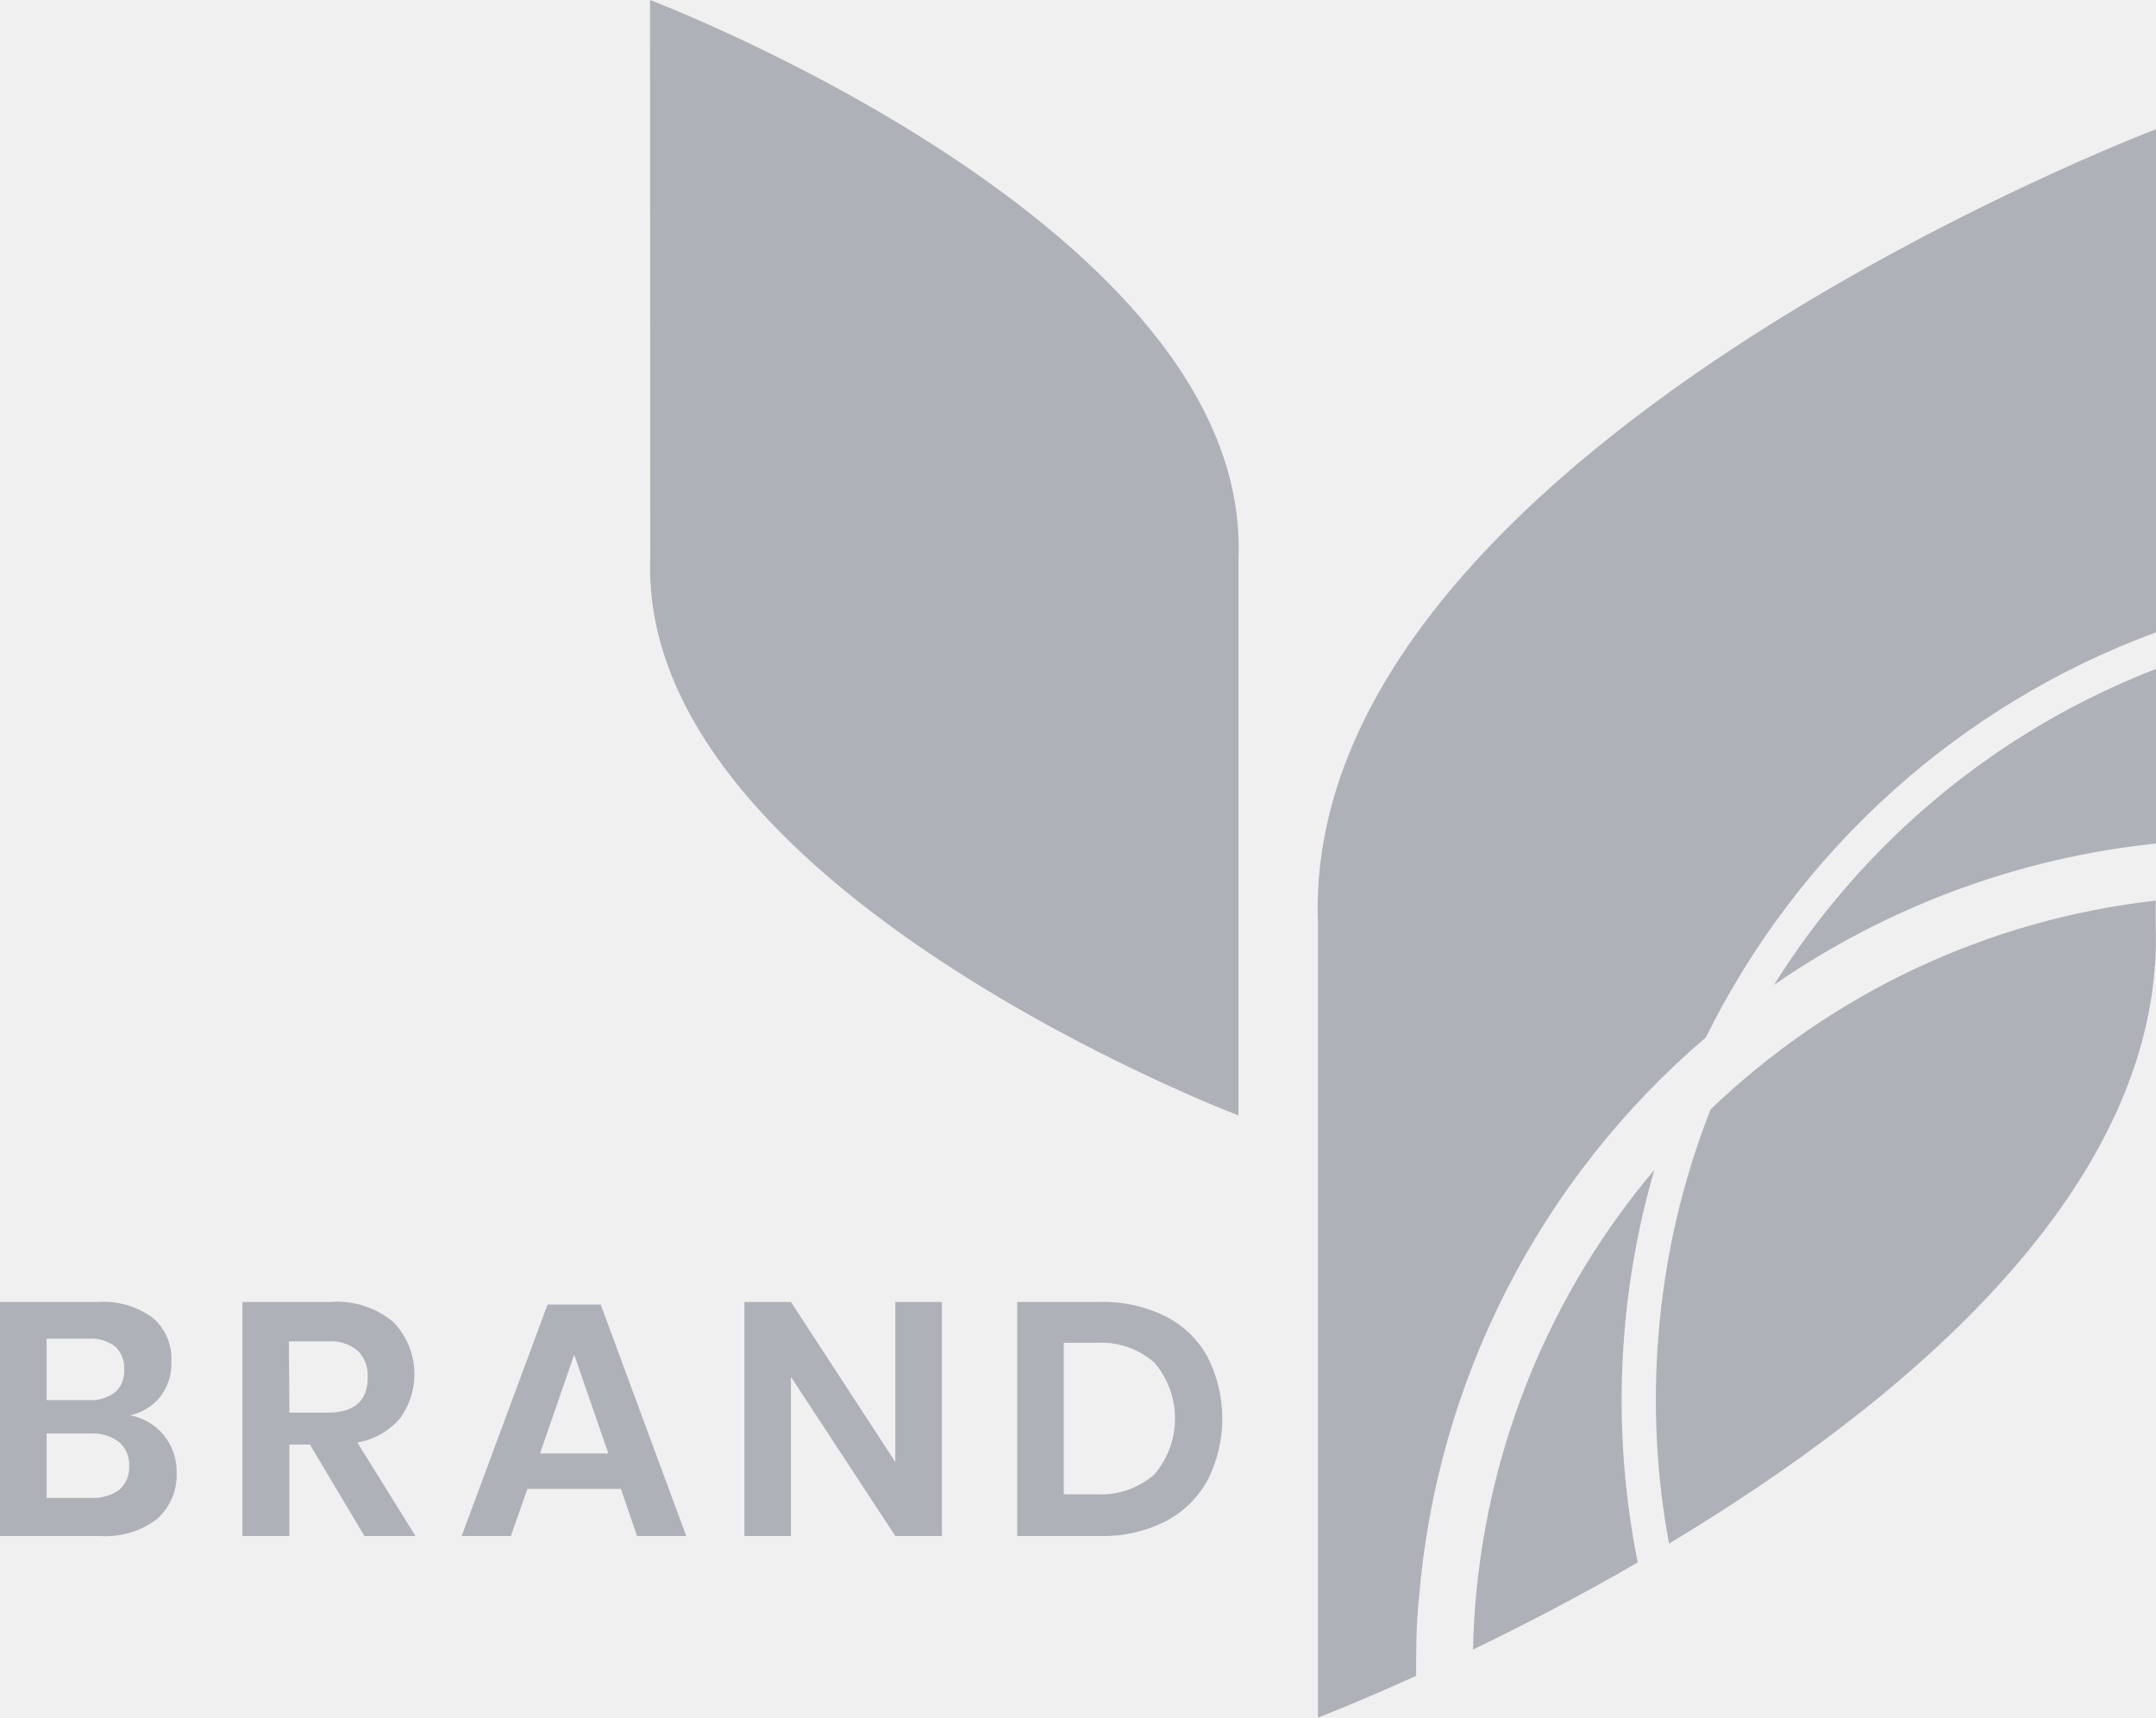
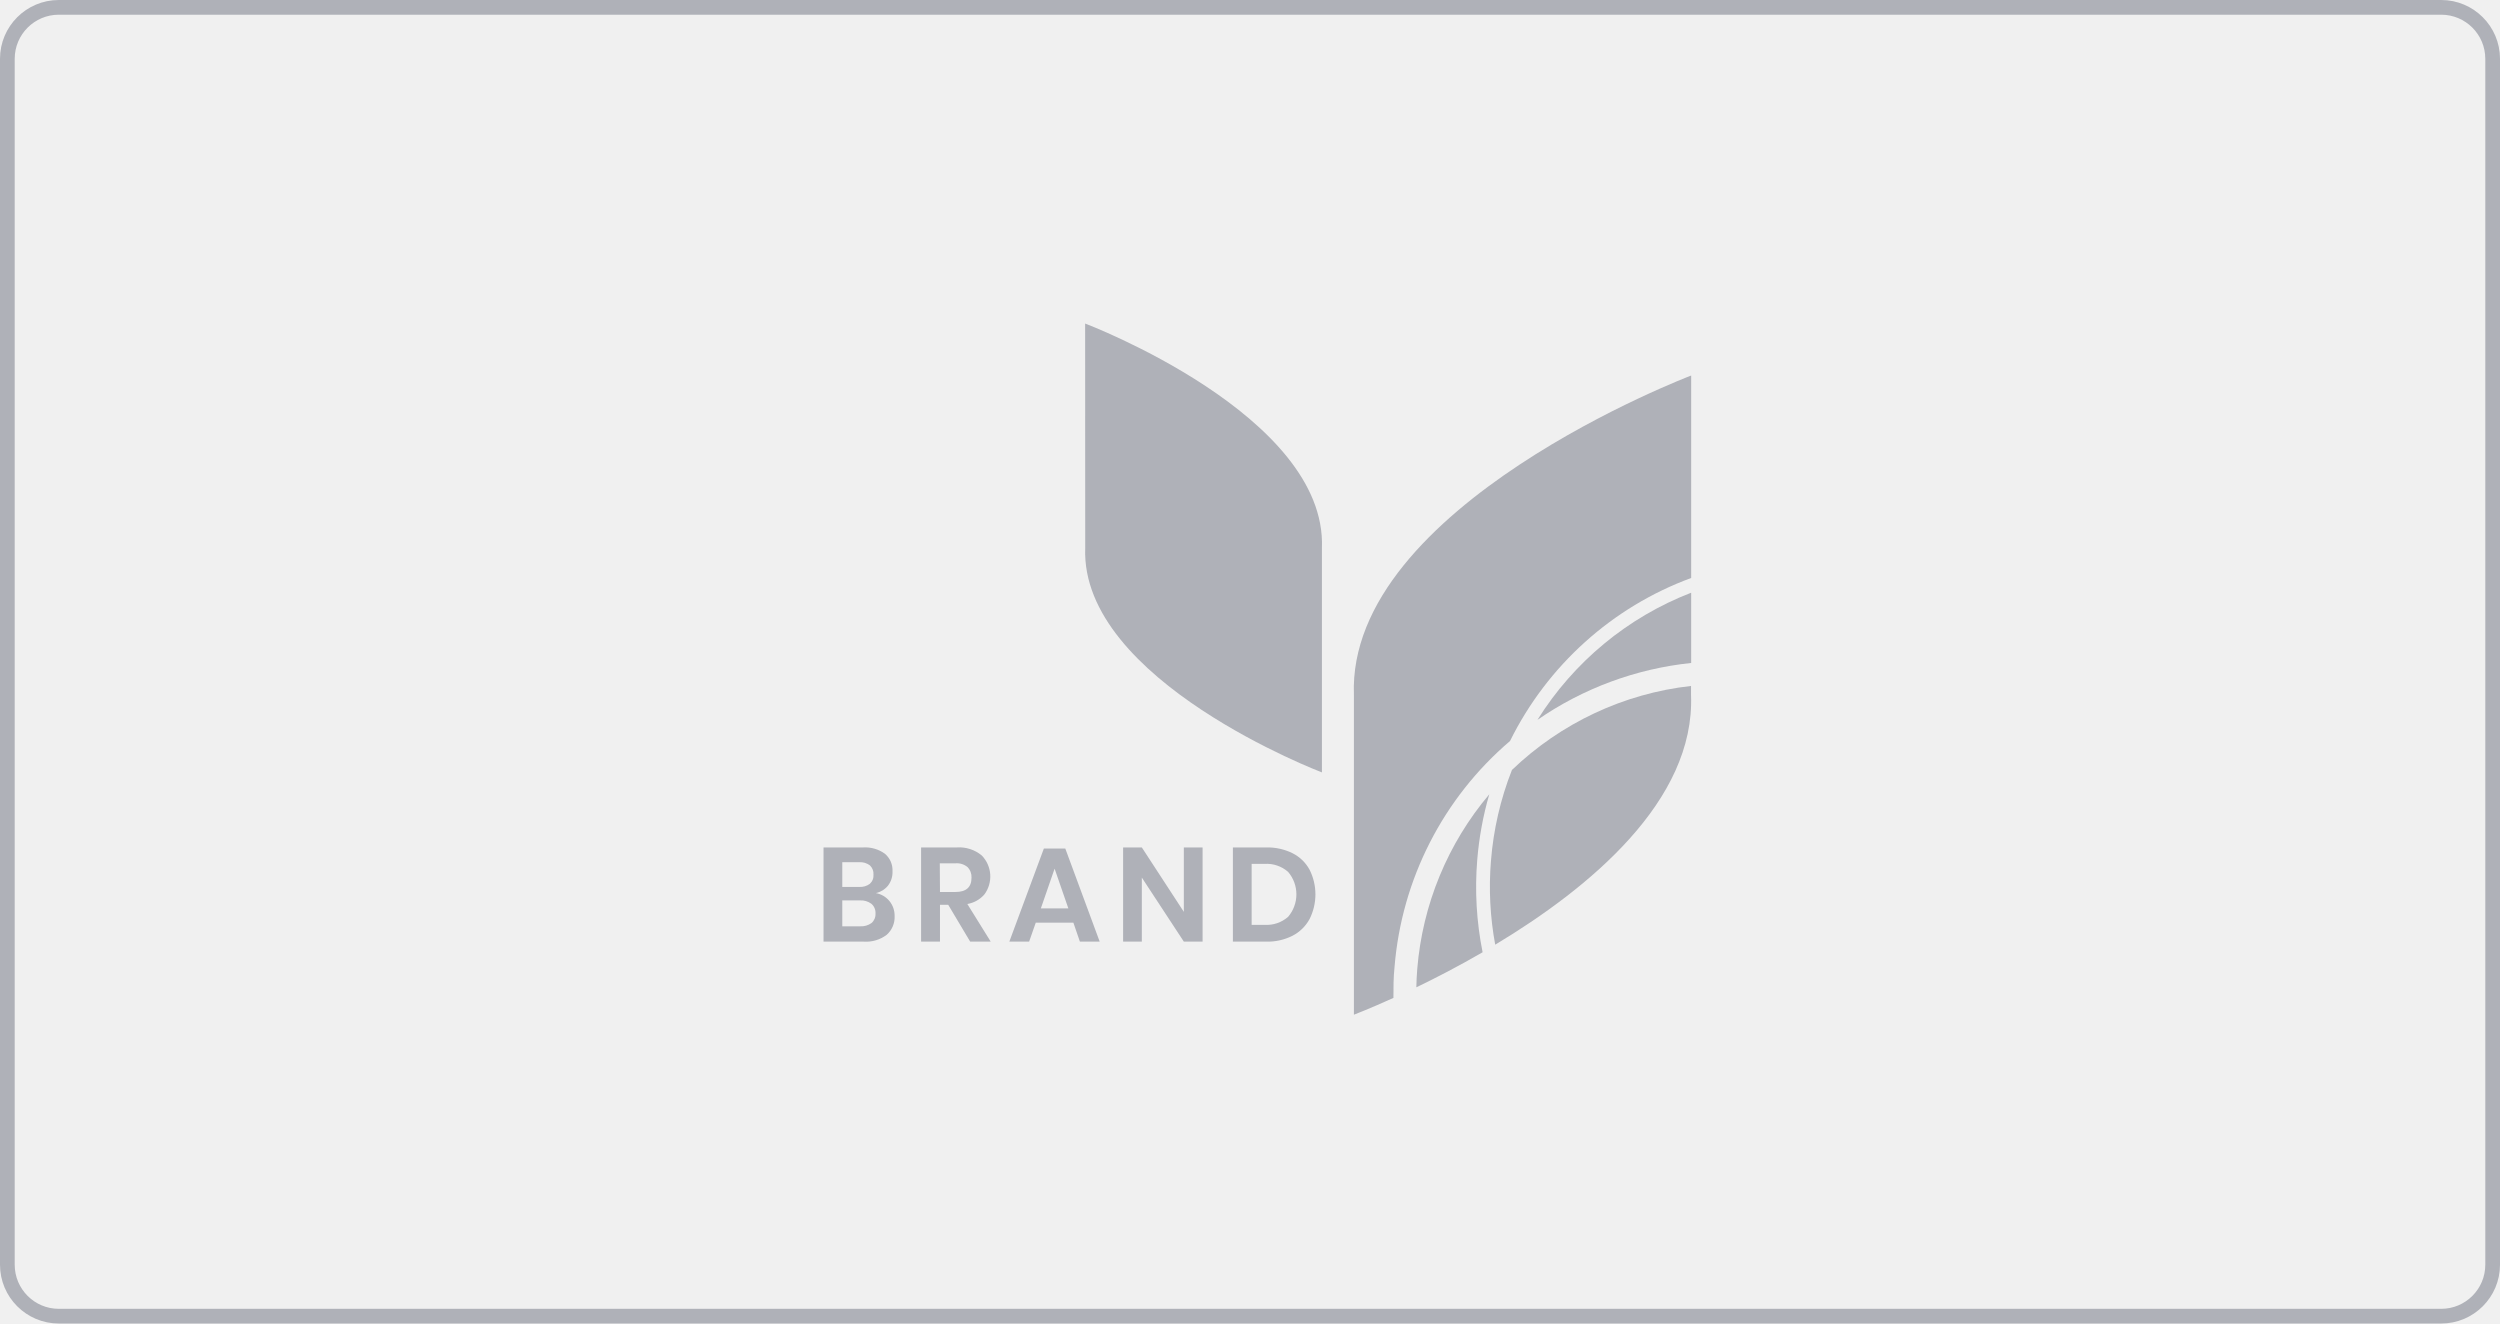
- <svg xmlns="http://www.w3.org/2000/svg" width="59" height="47" viewBox="0 0 59 47" fill="none">
-   <g clip-path="url(#clip0_25372_332)">
-     <path d="M4.488 39.278C4.718 39.563 4.84 39.921 4.834 40.288C4.845 40.528 4.803 40.767 4.71 40.988C4.618 41.209 4.477 41.406 4.298 41.565C3.851 41.904 3.298 42.069 2.739 42.031H0V35.626H2.683C3.213 35.591 3.738 35.741 4.17 36.052C4.343 36.197 4.48 36.381 4.571 36.589C4.661 36.797 4.702 37.024 4.69 37.25C4.706 37.603 4.595 37.951 4.379 38.23C4.17 38.484 3.883 38.66 3.562 38.73C3.925 38.797 4.254 38.991 4.488 39.278ZM1.275 38.311H2.421C2.682 38.33 2.941 38.255 3.151 38.098C3.237 38.02 3.304 37.923 3.346 37.814C3.389 37.706 3.406 37.589 3.397 37.472C3.405 37.356 3.387 37.24 3.345 37.132C3.303 37.024 3.238 36.926 3.154 36.846C2.938 36.685 2.671 36.609 2.403 36.631H1.275V38.311ZM3.263 40.767C3.355 40.687 3.427 40.586 3.474 40.474C3.521 40.361 3.542 40.238 3.534 40.116C3.541 39.993 3.52 39.869 3.472 39.755C3.423 39.641 3.35 39.54 3.257 39.459C3.032 39.292 2.756 39.21 2.478 39.228H1.275V40.989H2.493C2.767 41.005 3.039 40.927 3.263 40.767Z" fill="#AFB1B8" />
-     <path d="M9.972 42.031L8.48 39.528H7.919V42.031H6.635V35.626H9.066C9.678 35.583 10.284 35.778 10.758 36.171C11.098 36.518 11.303 36.976 11.336 37.462C11.369 37.948 11.228 38.43 10.938 38.821C10.639 39.166 10.229 39.396 9.779 39.472L11.369 42.031H9.972ZM7.919 38.655H8.969C9.698 38.655 10.063 38.332 10.063 37.685C10.07 37.553 10.05 37.421 10.004 37.297C9.958 37.173 9.887 37.06 9.795 36.965C9.564 36.773 9.268 36.68 8.969 36.706H7.906L7.919 38.655Z" fill="#AFB1B8" />
-     <path d="M16.991 40.742H14.432L13.98 42.031H12.634L14.984 35.698H16.439L18.779 42.031H17.433L16.991 40.742ZM16.648 39.772L15.713 37.069L14.778 39.772H16.648Z" fill="#AFB1B8" />
-     <path d="M25.776 42.031H24.501L21.644 37.676V42.031H20.372V35.626H21.644L24.501 40.007V35.626H25.776V42.031Z" fill="#AFB1B8" />
-     <path d="M33.05 40.498C32.786 40.982 32.385 41.375 31.897 41.628C31.342 41.909 30.726 42.048 30.105 42.031H27.836V35.626H30.105C30.725 35.61 31.34 35.745 31.897 36.021C32.385 36.267 32.786 36.657 33.05 37.138C33.312 37.658 33.449 38.234 33.449 38.818C33.449 39.402 33.312 39.977 33.05 40.498ZM31.591 40.345C31.955 39.919 32.155 39.377 32.155 38.816C32.155 38.255 31.955 37.713 31.591 37.288C31.151 36.902 30.578 36.707 29.996 36.743H29.111V40.889H29.996C30.578 40.926 31.151 40.73 31.591 40.345Z" fill="#AFB1B8" />
-     <path d="M17.789 0C17.789 0 34.24 6.236 33.891 15.26V30.523C33.891 30.523 17.452 24.284 17.795 15.26L17.789 0Z" fill="#AFB1B8" />
-     <path d="M48.547 26.95C51.654 24.803 55.248 23.473 59 23.082V18.304C54.677 19.977 51.01 23.01 48.547 26.95Z" fill="#AFB1B8" />
-     <path d="M46.681 28.389C49.224 23.248 53.633 19.28 59 17.303V3.536C59 3.536 35.571 12.419 36.066 25.269V47C36.066 47 37.11 46.603 38.753 45.858C38.753 45.163 38.753 44.462 38.828 43.758C39.312 37.792 42.137 32.264 46.681 28.389Z" fill="#AFB1B8" />
-     <path d="M44.453 36.462C44.576 34.955 44.85 33.464 45.272 32.012C42.443 35.359 40.73 39.512 40.373 43.887C40.339 44.3 40.32 44.713 40.311 45.138C41.642 44.497 43.191 43.696 44.817 42.754C44.402 40.684 44.279 38.566 44.453 36.462Z" fill="#AFB1B8" />
-     <path d="M45.385 36.54C45.229 38.444 45.326 40.36 45.674 42.238C52.075 38.392 59.268 32.45 58.991 25.269V24.644C54.417 25.157 50.139 27.165 46.812 30.357C46.033 32.335 45.552 34.419 45.385 36.54Z" fill="#AFB1B8" />
+ <svg xmlns="http://www.w3.org/2000/svg" width="170" height="90" viewBox="0 0 170 90" fill="none">
+   <rect x="0.5" y="0.5" width="169" height="89" rx="3.5" stroke="#AFB1B8" />
+   <g clip-path="url(#clip0_25372_330)">
+     <path d="M60.488 61.278C60.718 61.563 60.84 61.921 60.834 62.288C60.845 62.528 60.803 62.767 60.71 62.988C60.618 63.209 60.477 63.406 60.297 63.565C59.851 63.904 59.298 64.069 58.739 64.031H56V57.626H58.683C59.213 57.591 59.738 57.741 60.17 58.052C60.343 58.197 60.48 58.381 60.571 58.589C60.661 58.797 60.702 59.024 60.69 59.25C60.706 59.603 60.595 59.951 60.379 60.23C60.17 60.484 59.883 60.66 59.562 60.73C59.925 60.797 60.254 60.991 60.488 61.278ZM57.275 60.311H58.422C58.682 60.33 58.941 60.255 59.151 60.098C59.237 60.02 59.304 59.923 59.346 59.814C59.389 59.706 59.406 59.589 59.397 59.472C59.405 59.356 59.387 59.24 59.345 59.132C59.303 59.024 59.238 58.926 59.154 58.846C58.938 58.685 58.671 58.609 58.403 58.631H57.275V60.311ZM59.263 62.767C59.355 62.687 59.427 62.586 59.474 62.474C59.521 62.361 59.542 62.238 59.534 62.116C59.541 61.993 59.52 61.869 59.472 61.755C59.423 61.641 59.35 61.54 59.257 61.459C59.032 61.292 58.756 61.21 58.478 61.228H57.275V62.989H58.493C58.767 63.005 59.039 62.927 59.263 62.767Z" fill="#AFB1B8" />
+     <path d="M65.972 64.031L64.48 61.528H63.919V64.031H62.635V57.626H65.066C65.678 57.583 66.284 57.778 66.758 58.171C67.098 58.518 67.302 58.976 67.336 59.462C67.369 59.948 67.228 60.43 66.939 60.821C66.639 61.166 66.229 61.396 65.779 61.472L67.369 64.031H65.972ZM63.919 60.655H64.969C65.698 60.655 66.063 60.332 66.063 59.685C66.07 59.553 66.05 59.421 66.004 59.297C65.958 59.173 65.887 59.06 65.795 58.965C65.564 58.773 65.268 58.68 64.969 58.706H63.906L63.919 60.655Z" fill="#AFB1B8" />
+     <path d="M72.99 62.742H70.432L69.98 64.031H68.634L70.984 57.698H72.439L74.779 64.031H73.433L72.99 62.742ZM72.648 61.772L71.713 59.069L70.778 61.772H72.648Z" fill="#AFB1B8" />
+     <path d="M81.776 64.031H80.501L77.644 59.676V64.031H76.372V57.626H77.644L80.501 62.007V57.626H81.776V64.031Z" fill="#AFB1B8" />
+     <path d="M89.05 62.498C88.786 62.982 88.385 63.375 87.897 63.628C87.342 63.909 86.726 64.048 86.105 64.031H83.836V57.626H86.105C86.725 57.61 87.34 57.745 87.897 58.021C88.385 58.267 88.787 58.657 89.05 59.138C89.312 59.658 89.449 60.234 89.449 60.818C89.449 61.402 89.312 61.977 89.05 62.498ZM87.591 62.345C87.955 61.919 88.155 61.377 88.155 60.816C88.155 60.255 87.955 59.713 87.591 59.288C87.151 58.902 86.578 58.707 85.996 58.743H85.111V62.889H85.996C86.578 62.926 87.151 62.73 87.591 62.345Z" fill="#AFB1B8" />
+     <path d="M73.789 22C73.789 22 90.24 28.236 89.891 37.26V52.523C89.891 52.523 73.452 46.284 73.795 37.26L73.789 22Z" fill="#AFB1B8" />
+     <path d="M104.547 48.95C107.654 46.803 111.248 45.473 115 45.082V40.304C110.677 41.977 107.01 45.01 104.547 48.95Z" fill="#AFB1B8" />
+     <path d="M102.681 50.389C105.224 45.248 109.633 41.28 115 39.303V25.536C115 25.536 91.571 34.419 92.066 47.269V69C92.066 69 93.11 68.603 94.753 67.858C94.753 67.163 94.753 66.462 94.828 65.758C95.312 59.792 98.137 54.264 102.681 50.389Z" fill="#AFB1B8" />
+     <path d="M100.453 58.462C100.576 56.955 100.85 55.464 101.272 54.012C98.443 57.359 96.73 61.512 96.373 65.887C96.339 66.3 96.32 66.713 96.311 67.138C97.642 66.497 99.191 65.696 100.817 64.754C100.402 62.684 100.279 60.566 100.453 58.462Z" fill="#AFB1B8" />
+     <path d="M101.385 58.54C101.229 60.444 101.326 62.36 101.674 64.238C108.076 60.392 115.268 54.45 114.991 47.269V46.644C110.417 47.157 106.139 49.165 102.812 52.357C102.033 54.335 101.552 56.419 101.385 58.54Z" fill="#AFB1B8" />
  </g>
  <defs>
-     <clipPath id="clip0_25372_332">
-       <rect width="59" height="47" fill="white" />
+     <clipPath id="clip0_25372_330">
+       <rect width="59" height="47" fill="white" transform="translate(56 22)" />
    </clipPath>
  </defs>
</svg>
